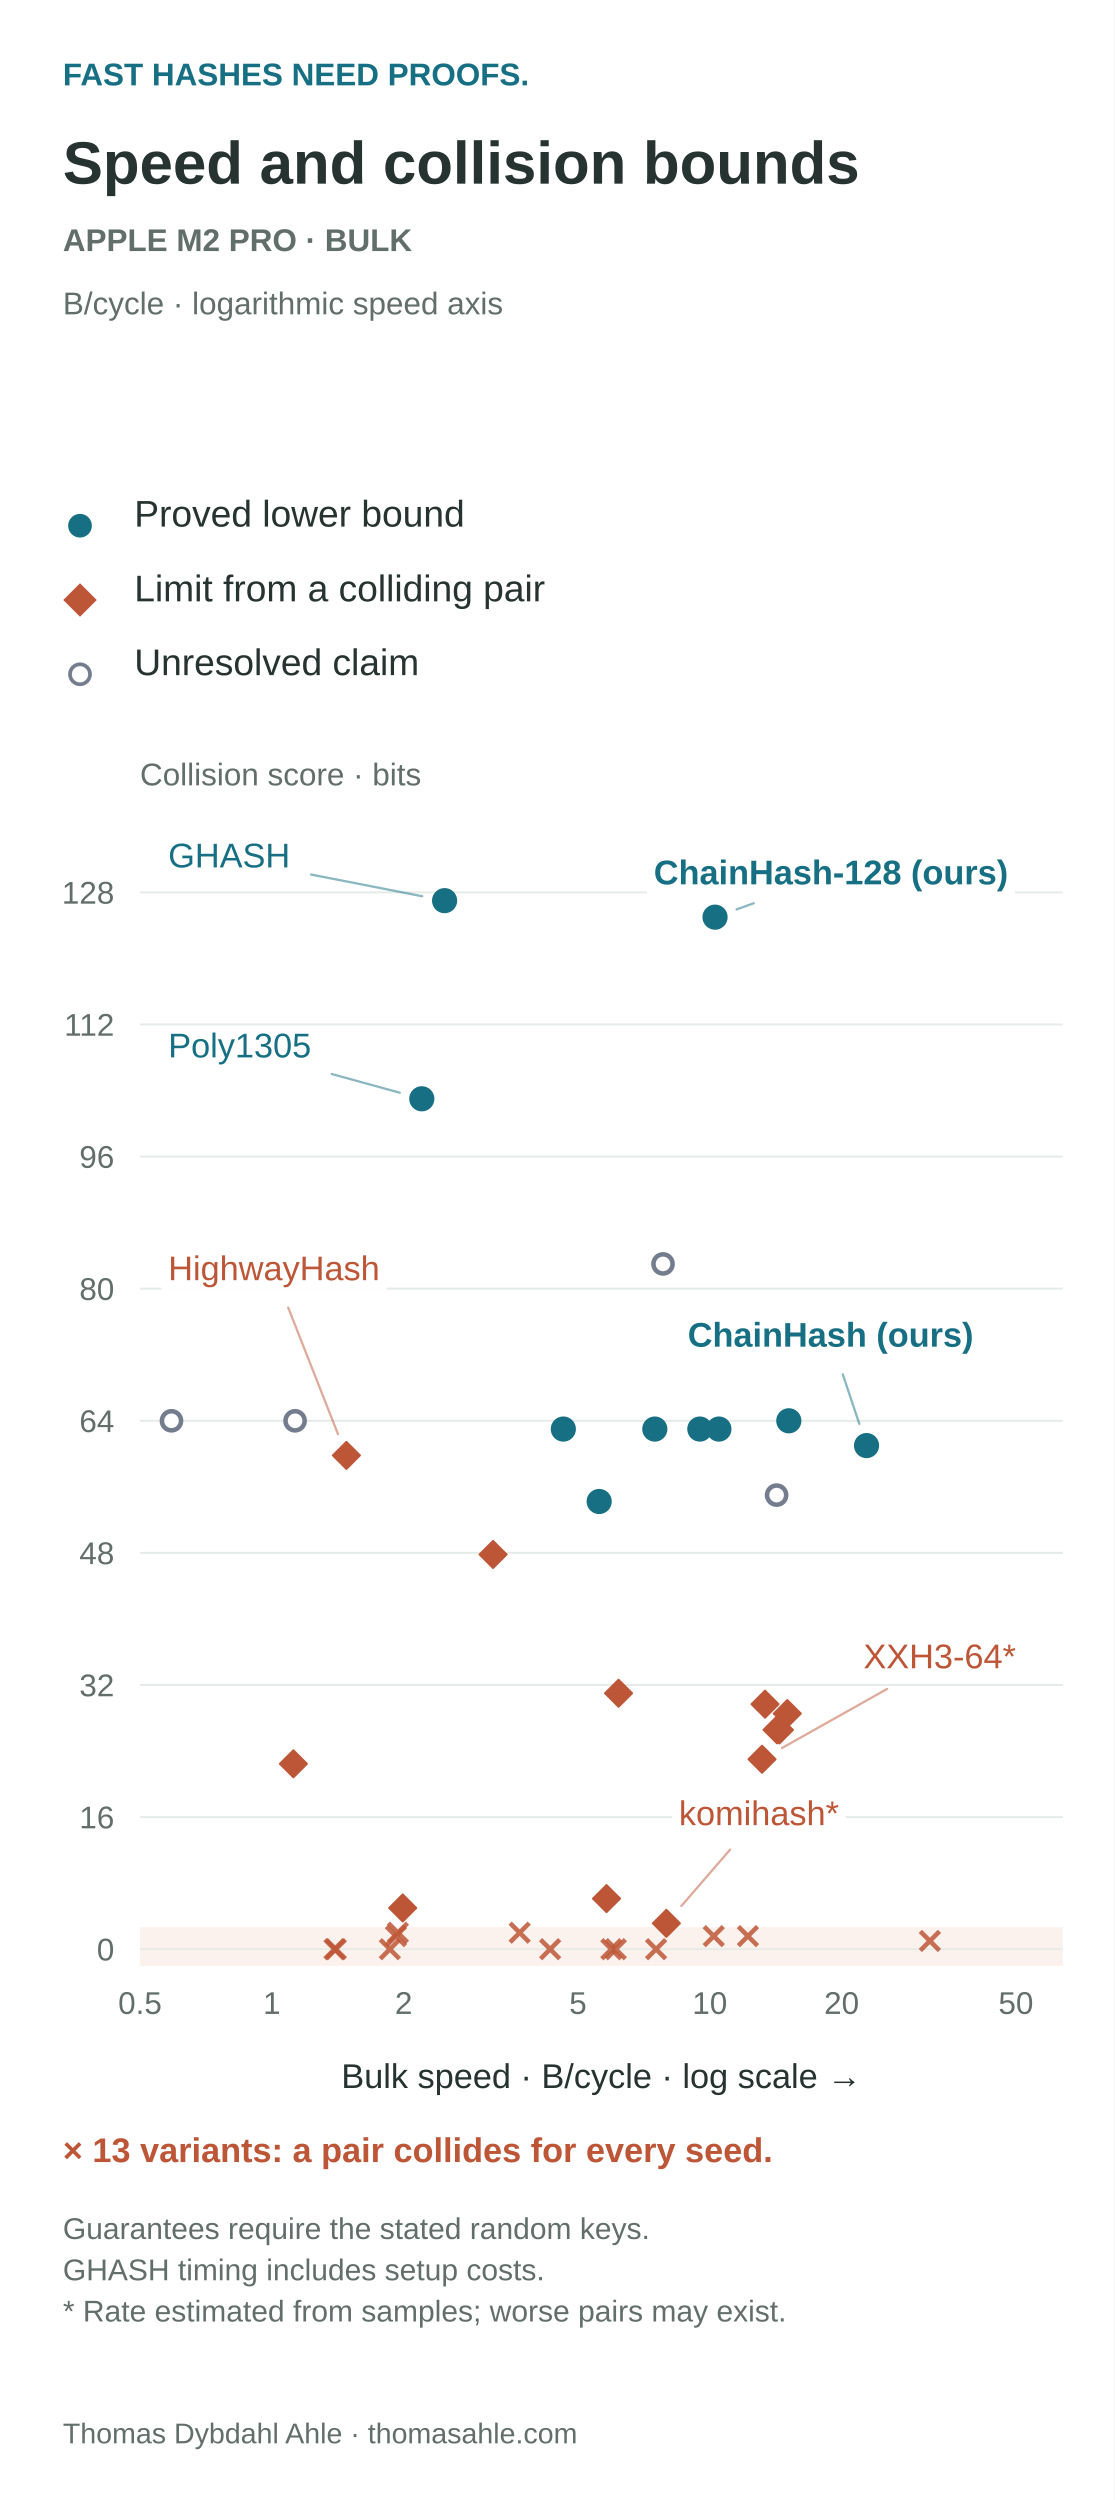
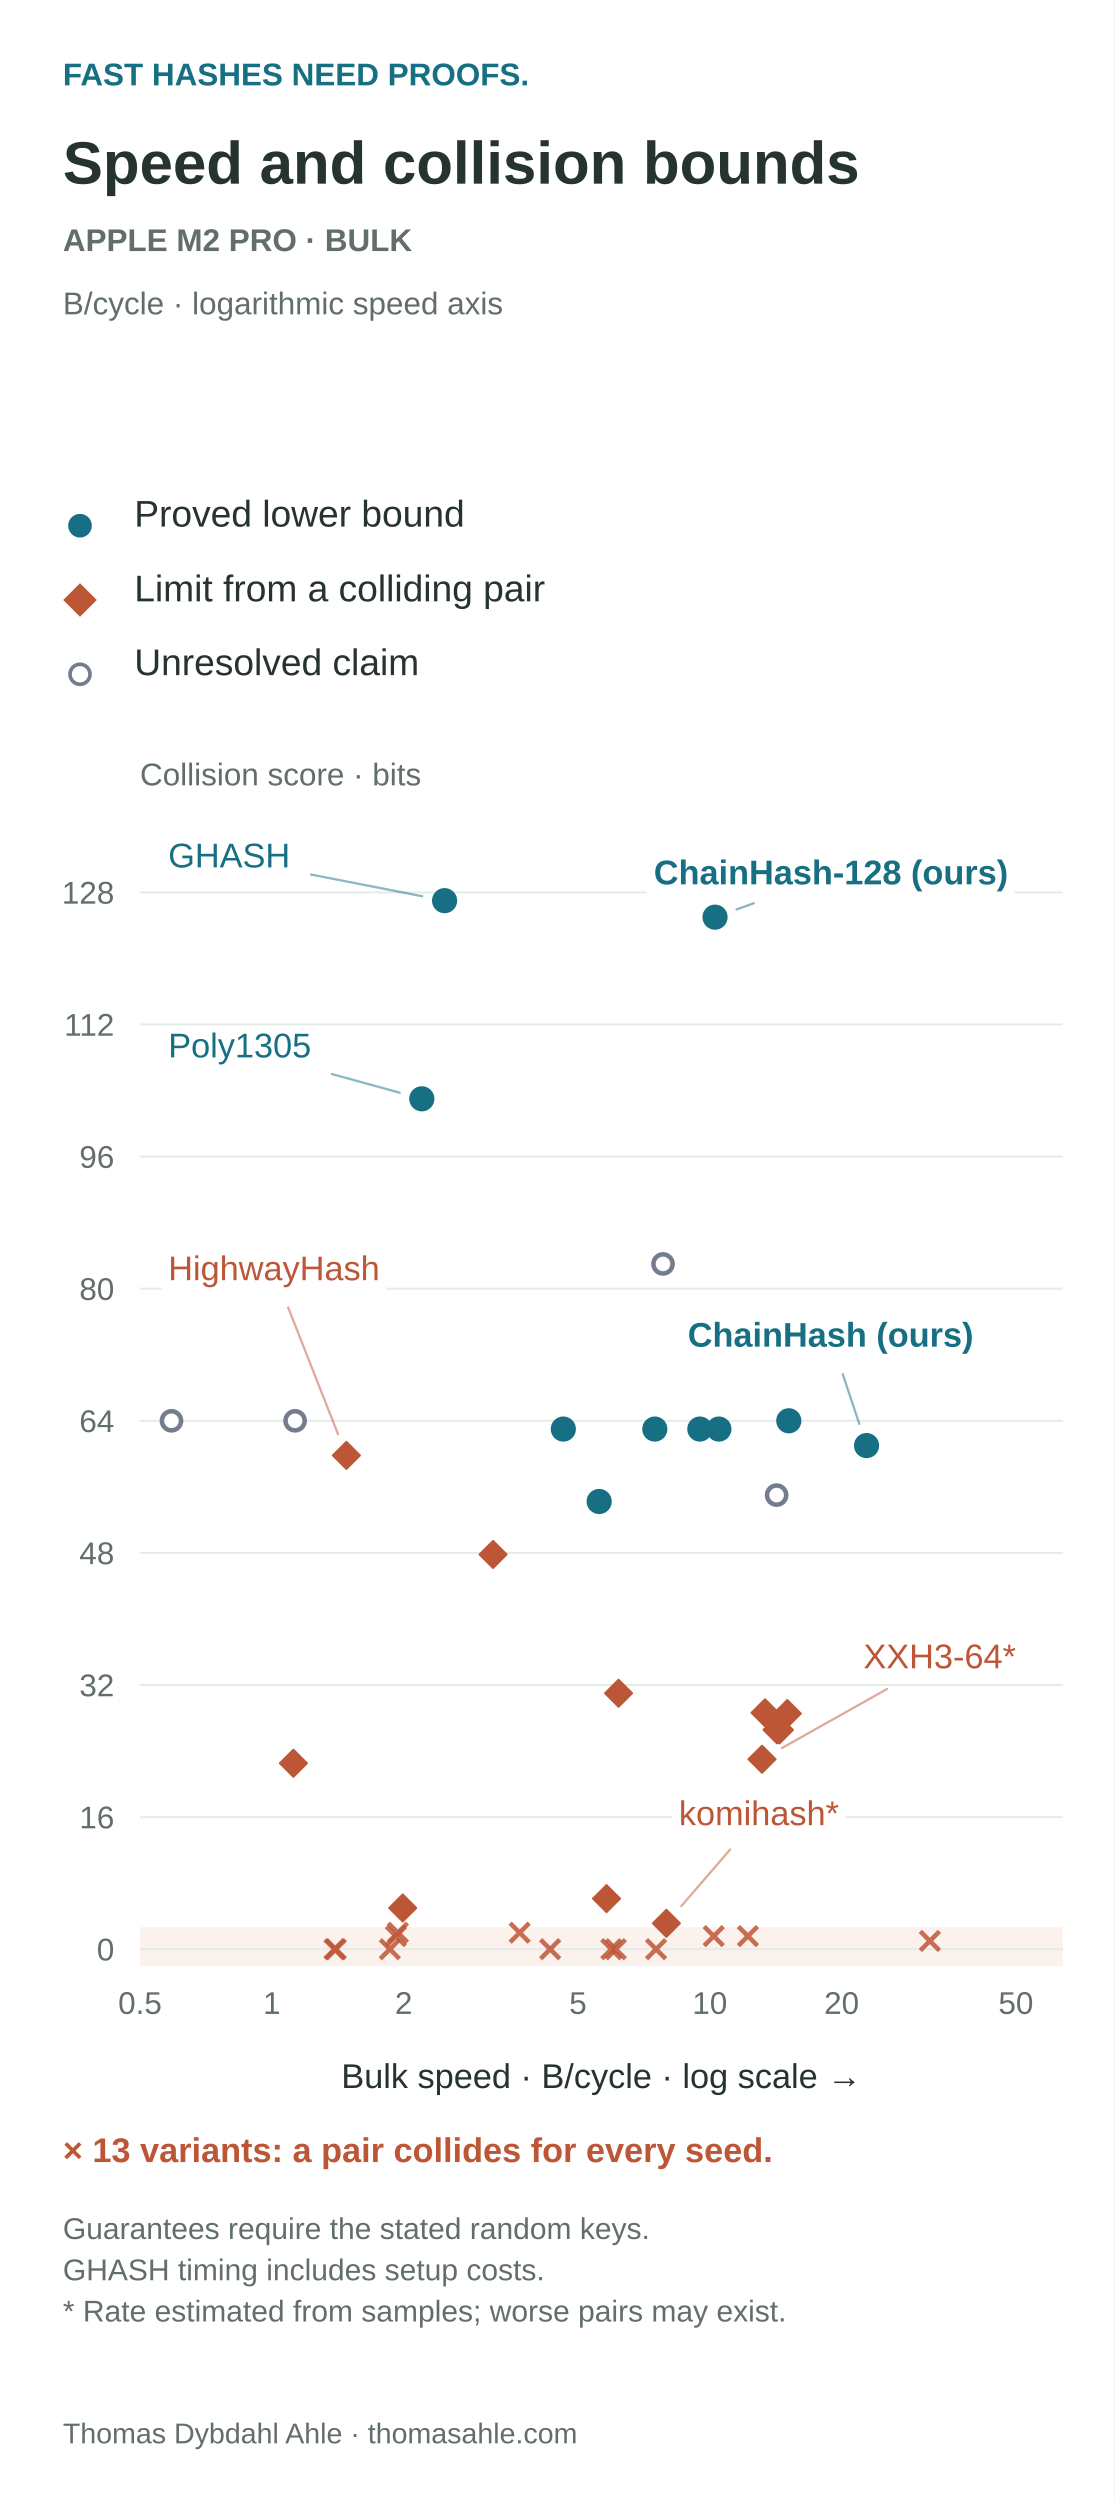
<svg xmlns="http://www.w3.org/2000/svg" xmlns:xlink="http://www.w3.org/1999/xlink" width="390pt" height="875pt" viewBox="0 0 390 875" version="1.1" role="img" aria-label="Fast hashes need proofs: collision bounds versus bulk speed on APPLE M2 PRO. Linear collision-score scale; logarithmic speed axis.">
  <defs>
    <style type="text/css">*{stroke-linejoin: round; stroke-linecap: butt}</style>
  </defs>
  <g id="figure_1">
    <g id="patch_1">
      <path d="M 0 875  L 390 875  L 390 0  L 0 0  z " style="fill: #ffffff" />
    </g>
    <g id="axes_1">
      <g id="patch_2">
        <path d="M 49 688  L 372 688  L 372 295  L 49 295  z " style="fill: #ffffff" />
      </g>
      <g id="patch_3">
        <path d="M 49 688  L 372 688  L 372 674.996  L 49 674.996  z " clip-path="url(#p1d51c49882)" style="fill: #fcf2ed; stroke: #fcf2ed; stroke-linejoin: miter" />
      </g>
      <g id="matplotlib.axis_1">
        <g id="xtick_1">
          <g id="line2d_1" />
          <g id="text_1">
            <text style="fill: #626e69; font: 11px 'Arial', 'DejaVu Sans', sans-serif; text-anchor: middle" x="49" y="704.874" transform="rotate(-0 49 704.8736)">0.5</text>
          </g>
        </g>
        <g id="xtick_2">
          <g id="line2d_2" />
          <g id="text_2">
            <text style="fill: #626e69; font: 11px 'Arial', 'DejaVu Sans', sans-serif; text-anchor: middle" x="95.143" y="704.874" transform="rotate(-0 95.14286 704.8736)">1</text>
          </g>
        </g>
        <g id="xtick_3">
          <g id="line2d_3" />
          <g id="text_3">
            <text style="fill: #626e69; font: 11px 'Arial', 'DejaVu Sans', sans-serif; text-anchor: middle" x="141.286" y="704.874" transform="rotate(-0 141.2857 704.8736)">2</text>
          </g>
        </g>
        <g id="xtick_4">
          <g id="line2d_4" />
          <g id="text_4">
            <text style="fill: #626e69; font: 11px 'Arial', 'DejaVu Sans', sans-serif; text-anchor: middle" x="202.283" y="704.874" transform="rotate(-0 202.2833 704.8736)">5</text>
          </g>
        </g>
        <g id="xtick_5">
          <g id="line2d_5" />
          <g id="text_5">
            <text style="fill: #626e69; font: 11px 'Arial', 'DejaVu Sans', sans-serif; text-anchor: middle" x="248.426" y="704.874" transform="rotate(-0 248.4261 704.8736)">10</text>
          </g>
        </g>
        <g id="xtick_6">
          <g id="line2d_6" />
          <g id="text_6">
            <text style="fill: #626e69; font: 11px 'Arial', 'DejaVu Sans', sans-serif; text-anchor: middle" x="294.569" y="704.874" transform="rotate(-0 294.569 704.8736)">20</text>
          </g>
        </g>
        <g id="xtick_7">
          <g id="line2d_7" />
          <g id="text_7">
            <text style="fill: #626e69; font: 11px 'Arial', 'DejaVu Sans', sans-serif; text-anchor: middle" x="355.567" y="704.874" transform="rotate(-0 355.5665 704.8736)">50</text>
          </g>
        </g>
        <g id="text_8">
          <text style="fill: #263330; font: 12px 'Arial', 'DejaVu Sans', sans-serif; text-anchor: middle" x="210.5" y="730.795" transform="rotate(-0 210.5 730.7955)">Bulk speed · B/cycle · log scale  →</text>
        </g>
      </g>
      <g id="matplotlib.axis_2">
        <g id="ytick_1">
          <g id="line2d_8">
            <path d="M 49 682.221  L 372 682.221  " clip-path="url(#p1d51c49882)" style="fill: none; stroke: #e5ebe7; stroke-width: 0.7; stroke-linecap: square" />
          </g>
          <g id="line2d_9" />
          <g id="text_9">
            <text style="fill: #626e69; font: 11px 'Arial', 'DejaVu Sans', sans-serif; text-anchor: end" x="40" y="686.157" transform="rotate(-0 40 686.1574)">0</text>
          </g>
        </g>
        <g id="ytick_2">
          <g id="line2d_10">
            <path d="M 49 635.985  L 372 635.985  " clip-path="url(#p1d51c49882)" style="fill: none; stroke: #e5ebe7; stroke-width: 0.7; stroke-linecap: square" />
          </g>
          <g id="line2d_11" />
          <g id="text_10">
            <text style="fill: #626e69; font: 11px 'Arial', 'DejaVu Sans', sans-serif; text-anchor: end" x="40" y="639.922" transform="rotate(-0 40 639.9221)">16</text>
          </g>
        </g>
        <g id="ytick_3">
          <g id="line2d_12">
            <path d="M 49 589.75  L 372 589.75  " clip-path="url(#p1d51c49882)" style="fill: none; stroke: #e5ebe7; stroke-width: 0.7; stroke-linecap: square" />
          </g>
          <g id="line2d_13" />
          <g id="text_11">
            <text style="fill: #626e69; font: 11px 'Arial', 'DejaVu Sans', sans-serif; text-anchor: end" x="40" y="593.687" transform="rotate(-0 40 593.6868)">32</text>
          </g>
        </g>
        <g id="ytick_4">
          <g id="line2d_14">
            <path d="M 49 543.515  L 372 543.515  " clip-path="url(#p1d51c49882)" style="fill: none; stroke: #e5ebe7; stroke-width: 0.7; stroke-linecap: square" />
          </g>
          <g id="line2d_15" />
          <g id="text_12">
            <text style="fill: #626e69; font: 11px 'Arial', 'DejaVu Sans', sans-serif; text-anchor: end" x="40" y="547.452" transform="rotate(-0 40 547.4515)">48</text>
          </g>
        </g>
        <g id="ytick_5">
          <g id="line2d_16">
            <path d="M 49 497.279  L 372 497.279  " clip-path="url(#p1d51c49882)" style="fill: none; stroke: #e5ebe7; stroke-width: 0.7; stroke-linecap: square" />
          </g>
          <g id="line2d_17" />
          <g id="text_13">
            <text style="fill: #626e69; font: 11px 'Arial', 'DejaVu Sans', sans-serif; text-anchor: end" x="40" y="501.216" transform="rotate(-0 40 501.2162)">64</text>
          </g>
        </g>
        <g id="ytick_6">
          <g id="line2d_18">
            <path d="M 49 451.044  L 372 451.044  " clip-path="url(#p1d51c49882)" style="fill: none; stroke: #e5ebe7; stroke-width: 0.7; stroke-linecap: square" />
          </g>
          <g id="line2d_19" />
          <g id="text_14">
            <text style="fill: #626e69; font: 11px 'Arial', 'DejaVu Sans', sans-serif; text-anchor: end" x="40" y="454.981" transform="rotate(-0 40 454.9809)">80</text>
          </g>
        </g>
        <g id="ytick_7">
          <g id="line2d_20">
            <path d="M 49 404.809  L 372 404.809  " clip-path="url(#p1d51c49882)" style="fill: none; stroke: #e5ebe7; stroke-width: 0.7; stroke-linecap: square" />
          </g>
          <g id="line2d_21" />
          <g id="text_15">
            <text style="fill: #626e69; font: 11px 'Arial', 'DejaVu Sans', sans-serif; text-anchor: end" x="40" y="408.746" transform="rotate(-0 40 408.7456)">96</text>
          </g>
        </g>
        <g id="ytick_8">
          <g id="line2d_22">
            <path d="M 49 358.574  L 372 358.574  " clip-path="url(#p1d51c49882)" style="fill: none; stroke: #e5ebe7; stroke-width: 0.7; stroke-linecap: square" />
          </g>
          <g id="line2d_23" />
          <g id="text_16">
            <text style="fill: #626e69; font: 11px 'Arial', 'DejaVu Sans', sans-serif; text-anchor: end" x="40" y="362.51" transform="rotate(-0 40 362.5103)">112</text>
          </g>
        </g>
        <g id="ytick_9">
          <g id="line2d_24">
            <path d="M 49 312.338  L 372 312.338  " clip-path="url(#p1d51c49882)" style="fill: none; stroke: #e5ebe7; stroke-width: 0.7; stroke-linecap: square" />
          </g>
          <g id="line2d_25" />
          <g id="text_17">
            <text style="fill: #626e69; font: 11px 'Arial', 'DejaVu Sans', sans-serif; text-anchor: end" x="40" y="316.275" transform="rotate(-0 40 316.275)">128</text>
          </g>
        </g>
      </g>
      <g id="point-city" data-point-id="city" data-speed="6.1" data-bits="0.0" tabindex="0" role="button" aria-label="CityHash64 v1.1.1: 0 bits bits; 6.1 B/cycle. Inspect result.">
        <defs>
          <path id="mbed47526d4" d="M -3.354 3.354  L 3.354 -3.354  M -3.354 -3.354  L 3.354 3.354  " style="stroke: #bd5637; stroke-opacity: 0.85; stroke-width: 1.6" />
        </defs>
        <g clip-path="url(#p1d51c49882)">
          <use xlink:href="#mbed47526d4" x="215.521" y="682.221" style="fill: #bd5637; fill-opacity: 0.85; stroke: #bd5637; stroke-opacity: 0.85; stroke-width: 1.6" />
        </g>
        <circle cx="215.521" cy="682.221" r="12" fill="transparent" class="point-hit" />
        <circle cx="215.521" cy="682.221" r="10" fill="none" stroke="#263330" stroke-width="1.4" opacity="0" class="point-ring" />
      </g>
      <g id="point-farm" data-point-id="farm" data-speed="5.96" data-bits="0.0" tabindex="0" role="button" aria-label="FarmHash64 NA v1.1: 0 bits bits; 5.96 B/cycle. Inspect result.">
        <g clip-path="url(#p1d51c49882)">
          <use xlink:href="#mbed47526d4" x="213.975" y="682.221" style="fill: #bd5637; fill-opacity: 0.85; stroke: #bd5637; stroke-opacity: 0.85; stroke-width: 1.6" />
        </g>
        <circle cx="213.975" cy="682.221" r="12" fill="transparent" class="point-hit" />
        <circle cx="213.975" cy="682.221" r="10" fill="none" stroke="#263330" stroke-width="1.4" opacity="0" class="point-ring" />
      </g>
      <g id="point-murmur" data-point-id="murmur" data-speed="1.92" data-bits="1.584962500721156" tabindex="0" role="button" aria-label="MurmurHash3 x64_128: at most 1.59 bits (cap) bits; 1.92 B/cycle. Inspect result.">
        <g clip-path="url(#p1d51c49882)">
          <use xlink:href="#mbed47526d4" x="138.568" y="677.641" style="fill: #bd5637; fill-opacity: 0.85; stroke: #bd5637; stroke-opacity: 0.85; stroke-width: 1.6" />
        </g>
        <circle cx="138.568" cy="677.641" r="12" fill="transparent" class="point-hit" />
        <circle cx="138.568" cy="677.641" r="10" fill="none" stroke="#263330" stroke-width="1.4" opacity="0" class="point-ring" />
      </g>
      <g id="point-mx3" data-point-id="mx3" data-speed="4.32" data-bits="0.0" tabindex="0" role="button" aria-label="mx3 v3: 0 bits bits; 4.32 B/cycle. Inspect result.">
        <g clip-path="url(#p1d51c49882)">
          <use xlink:href="#mbed47526d4" x="192.552" y="682.221" style="fill: #bd5637; fill-opacity: 0.85; stroke: #bd5637; stroke-opacity: 0.85; stroke-width: 1.6" />
        </g>
        <circle cx="192.552" cy="682.221" r="12" fill="transparent" class="point-hit" />
        <circle cx="192.552" cy="682.221" r="10" fill="none" stroke="#263330" stroke-width="1.4" opacity="0" class="point-ring" />
      </g>
      <g id="point-fasthash-64" data-point-id="fasthash-64" data-speed="1.39" data-bits="0.0" tabindex="0" role="button" aria-label="fasthash-64: 0 bits bits; 1.39 B/cycle. Inspect result.">
        <g clip-path="url(#p1d51c49882)">
          <use xlink:href="#mbed47526d4" x="117.065" y="682.221" style="fill: #bd5637; fill-opacity: 0.85; stroke: #bd5637; stroke-opacity: 0.85; stroke-width: 1.6" />
        </g>
        <circle cx="117.065" cy="682.221" r="12" fill="transparent" class="point-hit" />
        <circle cx="117.065" cy="682.221" r="10" fill="none" stroke="#263330" stroke-width="1.4" opacity="0" class="point-ring" />
      </g>
      <g id="point-fasthash-32" data-point-id="fasthash-32" data-speed="1.4" data-bits="0.0" tabindex="0" role="button" aria-label="fasthash-32: 0 bits bits; 1.4 B/cycle. Inspect result.">
        <g clip-path="url(#p1d51c49882)">
          <use xlink:href="#mbed47526d4" x="117.542" y="682.221" style="fill: #bd5637; fill-opacity: 0.85; stroke: #bd5637; stroke-opacity: 0.85; stroke-width: 1.6" />
        </g>
        <circle cx="117.542" cy="682.221" r="12" fill="transparent" class="point-hit" />
        <circle cx="117.542" cy="682.221" r="10" fill="none" stroke="#263330" stroke-width="1.4" opacity="0" class="point-ring" />
      </g>
-       <g id="point-muse" data-point-id="muse" data-speed="10.21" data-bits="1.584962500721156" tabindex="0" role="button" aria-label="MuseAir v0.3: at most 1.59 bits (cap) bits; 10.21 B/cycle. Inspect result.">
+       <g id="point-muse" data-point-id="muse" data-speed="10.21" data-bits="1.584962500721156" tabindex="0" role="button" aria-label="MuseAir v0.3 (SMHasher3); current v2 untested: at most 1.59 bits (cap); version-bound to v0.3 bits; 10.21 B/cycle. Inspect result.">
        <g clip-path="url(#p1d51c49882)">
          <use xlink:href="#mbed47526d4" x="249.81" y="677.641" style="fill: #bd5637; fill-opacity: 0.85; stroke: #bd5637; stroke-opacity: 0.85; stroke-width: 1.6" />
        </g>
        <circle cx="249.81" cy="677.641" r="12" fill="transparent" class="point-hit" />
        <circle cx="249.81" cy="677.641" r="10" fill="none" stroke="#263330" stroke-width="1.4" opacity="0" class="point-ring" />
      </g>
      <g id="point-komi" data-point-id="komi" data-speed="7.96" data-bits="3.13512916189466" tabindex="0" role="button" aria-label="komihash v5.27 / v5.34: at most 3.14 bits (cap; sampled) bits; 7.96 B/cycle. Inspect result.">
        <defs>
          <path id="ma47640ded7" d="M -0 4.743  L 4.743 0  L 0 -4.743  L -4.743 -0  z " style="stroke: #bd5637; stroke-width: 0.7" />
        </defs>
        <g clip-path="url(#p1d51c49882)">
          <use xlink:href="#ma47640ded7" x="233.238" y="673.161" style="fill: #bd5637; stroke: #bd5637; stroke-width: 0.7" />
        </g>
        <circle cx="233.238" cy="673.161" r="12" fill="transparent" class="point-hit" />
        <circle cx="233.238" cy="673.161" r="10" fill="none" stroke="#263330" stroke-width="1.4" opacity="0" class="point-ring" />
      </g>
      <g id="point-t1ha" data-point-id="t1ha" data-speed="6.19" data-bits="31.0" tabindex="0" role="button" aria-label="t1ha2_atonce-64 v2.1.4: at most 31 bits (cap; sampled) bits; 6.19 B/cycle. Inspect result.">
        <g clip-path="url(#p1d51c49882)">
          <use xlink:href="#ma47640ded7" x="216.496" y="592.64" style="fill: #bd5637; stroke: #bd5637; stroke-width: 0.7" />
        </g>
        <circle cx="216.496" cy="592.64" r="12" fill="transparent" class="point-hit" />
        <circle cx="216.496" cy="592.64" r="10" fill="none" stroke="#263330" stroke-width="1.4" opacity="0" class="point-ring" />
      </g>
      <g id="point-a5" data-point-id="a5" data-speed="3.2" data-bits="47.80910046980944" tabindex="0" role="button" aria-label="a5hash v5.21, 64-bit: at most 47.81 bits (cap) bits; 3.2 B/cycle. Inspect result.">
        <g clip-path="url(#p1d51c49882)">
          <use xlink:href="#ma47640ded7" x="172.574" y="544.066" style="fill: #bd5637; stroke: #bd5637; stroke-width: 0.7" />
        </g>
        <circle cx="172.574" cy="544.066" r="12" fill="transparent" class="point-hit" />
        <circle cx="172.574" cy="544.066" r="10" fill="none" stroke="#263330" stroke-width="1.4" opacity="0" class="point-ring" />
      </g>
      <g id="point-a5wide" data-point-id="a5wide" data-speed="12.22" data-bits="1.584962500721156" tabindex="0" role="button" aria-label="a5hash v5.21, 128-bit: at most 1.59 bits (cap) bits; 12.22 B/cycle. Inspect result.">
        <g clip-path="url(#p1d51c49882)">
          <use xlink:href="#mbed47526d4" x="261.773" y="677.641" style="fill: #bd5637; fill-opacity: 0.85; stroke: #bd5637; stroke-opacity: 0.85; stroke-width: 1.6" />
        </g>
        <circle cx="261.773" cy="677.641" r="12" fill="transparent" class="point-hit" />
        <circle cx="261.773" cy="677.641" r="10" fill="none" stroke="#263330" stroke-width="1.4" opacity="0" class="point-ring" />
      </g>
      <g id="point-rapid3" data-point-id="rapid3" data-speed="15.03" data-bits="28.540568381362704" tabindex="0" role="button" aria-label="rapidhash v3: at most 28.5 bits (cap; sampled); 95% Poisson interval [27.7, 29.5] bits; 15.03 B/cycle. Inspect result.">
        <g clip-path="url(#p1d51c49882)">
          <use xlink:href="#ma47640ded7" x="275.551" y="599.747" style="fill: #bd5637; stroke: #bd5637; stroke-width: 0.7" />
        </g>
        <circle cx="275.551" cy="599.747" r="12" fill="transparent" class="point-hit" />
        <circle cx="275.551" cy="599.747" r="10" fill="none" stroke="#263330" stroke-width="1.4" opacity="0" class="point-ring" />
      </g>
      <g id="point-foldhash-fast" data-point-id="foldhash-fast" data-speed="14.24" data-bits="26.57111644798981" tabindex="0" role="button" aria-label="foldhash-fast 0.2.0: at most 26.5711 bits (cap; sampled); 95% Poisson [26.5173, 26.6255] bits; 14.24 B/cycle. Inspect result.">
        <g clip-path="url(#p1d51c49882)">
          <use xlink:href="#ma47640ded7" x="271.957" y="605.438" style="fill: #bd5637; stroke: #bd5637; stroke-width: 0.7" />
        </g>
        <circle cx="271.957" cy="605.438" r="12" fill="transparent" class="point-hit" />
        <circle cx="271.957" cy="605.438" r="10" fill="none" stroke="#263330" stroke-width="1.4" opacity="0" class="point-ring" />
      </g>
      <g id="point-foldhash-quality" data-point-id="foldhash-quality" data-speed="14.42" data-bits="26.557056504151273" tabindex="0" role="button" aria-label="foldhash-quality 0.2.0: at most 26.5571 bits (cap; sampled); 95% Poisson [26.4499, 26.6663] bits; 14.42 B/cycle. Inspect result.">
        <g clip-path="url(#p1d51c49882)">
          <use xlink:href="#ma47640ded7" x="272.793" y="605.479" style="fill: #bd5637; stroke: #bd5637; stroke-width: 0.7" />
        </g>
        <circle cx="272.793" cy="605.479" r="12" fill="transparent" class="point-hit" />
        <circle cx="272.793" cy="605.479" r="10" fill="none" stroke="#263330" stroke-width="1.4" opacity="0" class="point-ring" />
      </g>
      <g id="point-mum" data-point-id="mum" data-speed="7.54" data-bits="0.0" tabindex="0" role="button" aria-label="MUM v3: 0 bits bits; 7.54 B/cycle. Inspect result.">
        <g clip-path="url(#p1d51c49882)">
          <use xlink:href="#mbed47526d4" x="229.629" y="682.221" style="fill: #bd5637; fill-opacity: 0.85; stroke: #bd5637; stroke-opacity: 0.85; stroke-width: 1.6" />
        </g>
        <circle cx="229.629" cy="682.221" r="12" fill="transparent" class="point-hit" />
        <circle cx="229.629" cy="682.221" r="10" fill="none" stroke="#263330" stroke-width="1.4" opacity="0" class="point-ring" />
      </g>
      <g id="point-mir" data-point-id="mir" data-speed="1.86" data-bits="0.0" tabindex="0" role="button" aria-label="mir.exact / mir.inexact: 0 bits bits; 1.86 B/cycle. Inspect result.">
        <g clip-path="url(#p1d51c49882)">
          <use xlink:href="#mbed47526d4" x="136.455" y="682.221" style="fill: #bd5637; fill-opacity: 0.85; stroke: #bd5637; stroke-opacity: 0.85; stroke-width: 1.6" />
        </g>
        <circle cx="136.455" cy="682.221" r="12" fill="transparent" class="point-hit" />
        <circle cx="136.455" cy="682.221" r="10" fill="none" stroke="#263330" stroke-width="1.4" opacity="0" class="point-ring" />
      </g>
      <g id="point-xxh3-64" data-point-id="xxh3-64" data-speed="13.16" data-bits="23.008478153924305" tabindex="0" role="button" aria-label="XXH3-64 0.8.3: at most 23.01 bits (cap; 95% interval 22.919839043866432–23.098503065606845) bits; 13.16 B/cycle. Inspect result.">
        <g clip-path="url(#p1d51c49882)">
          <use xlink:href="#ma47640ded7" x="266.706" y="615.733" style="fill: #bd5637; stroke: #bd5637; stroke-width: 0.7" />
        </g>
        <circle cx="266.706" cy="615.733" r="12" fill="transparent" class="point-hit" />
        <circle cx="266.706" cy="615.733" r="10" fill="none" stroke="#263330" stroke-width="1.4" opacity="0" class="point-ring" />
      </g>
-       <g id="point-xxh3-128" data-point-id="xxh3-128" data-speed="13.37" data-bits="29.67807190511264" tabindex="0" role="button" aria-label="XXH3-128 0.8.3: at most 29.7 bits (cap; sampled); 95% Poisson interval [28.5, 31.3] bits; 13.37 B/cycle. Inspect result.">
-         <g clip-path="url(#p1d51c49882)">
-           <use xlink:href="#ma47640ded7" x="267.76" y="596.46" style="fill: #bd5637; stroke: #bd5637; stroke-width: 0.7" />
-         </g>
-         <circle cx="267.76" cy="596.46" r="12" fill="transparent" class="point-hit" />
-         <circle cx="267.76" cy="596.46" r="10" fill="none" stroke="#263330" stroke-width="1.4" opacity="0" class="point-ring" />
+       <g id="point-xxh3-128" data-point-id="xxh3-128" data-speed="13.37" data-bits="28.634" tabindex="0" role="button" aria-label="XXH3-128 0.8.3: at most 28.6 bits (cap; sampled); 95% Poisson interval [28.4, 28.9] bits; 13.37 B/cycle. Inspect result.">
+         <g clip-path="url(#p1d51c49882)">
+           <use xlink:href="#ma47640ded7" x="267.76" y="599.477" style="fill: #bd5637; stroke: #bd5637; stroke-width: 0.7" />
+         </g>
+         <circle cx="267.76" cy="599.477" r="12" fill="transparent" class="point-hit" />
+         <circle cx="267.76" cy="599.477" r="10" fill="none" stroke="#263330" stroke-width="1.4" opacity="0" class="point-ring" />
      </g>
      <g id="point-highway" data-point-id="highway" data-speed="1.48" data-bits="59.8075787461754" tabindex="0" role="button" aria-label="HighwayHash-64, frozen: at most 59.81 bits (cap) bits; 1.48 B/cycle. Inspect result.">
        <g clip-path="url(#p1d51c49882)">
          <use xlink:href="#ma47640ded7" x="121.241" y="509.394" style="fill: #bd5637; stroke: #bd5637; stroke-width: 0.7" />
        </g>
        <circle cx="121.241" cy="509.394" r="12" fill="transparent" class="point-hit" />
        <circle cx="121.241" cy="509.394" r="10" fill="none" stroke="#263330" stroke-width="1.4" opacity="0" class="point-ring" />
      </g>
      <g id="point-spooky" data-point-id="spooky" data-speed="5.81" data-bits="6.129270753827899" tabindex="0" role="button" aria-label="SpookyHash V2-64: at most 6.13 bits (cap; sampled) bits; 5.81 B/cycle. Inspect result.">
        <g clip-path="url(#p1d51c49882)">
          <use xlink:href="#ma47640ded7" x="212.278" y="664.509" style="fill: #bd5637; stroke: #bd5637; stroke-width: 0.7" />
        </g>
        <circle cx="212.278" cy="664.509" r="12" fill="transparent" class="point-hit" />
        <circle cx="212.278" cy="664.509" r="10" fill="none" stroke="#263330" stroke-width="1.4" opacity="0" class="point-ring" />
      </g>
      <g id="point-pengyhash" data-point-id="pengyhash" data-speed="3.68" data-bits="2.0" tabindex="0" role="button" aria-label="pengyhash v0.3: at most 2 bits (cap) bits; 3.68 B/cycle. Inspect result.">
        <g clip-path="url(#p1d51c49882)">
          <use xlink:href="#mbed47526d4" x="181.878" y="676.441" style="fill: #bd5637; fill-opacity: 0.85; stroke: #bd5637; stroke-opacity: 0.85; stroke-width: 1.6" />
        </g>
        <circle cx="181.878" cy="676.441" r="12" fill="transparent" class="point-hit" />
        <circle cx="181.878" cy="676.441" r="10" fill="none" stroke="#263330" stroke-width="1.4" opacity="0" class="point-ring" />
      </g>
      <g id="point-nmhash32" data-point-id="nmhash32" data-speed="1.99" data-bits="4.993026634712533" tabindex="0" role="button" aria-label="nmhash32 v2: at most 4.994 bits (cap) bits; 1.99 B/cycle. Inspect result.">
        <g clip-path="url(#p1d51c49882)">
          <use xlink:href="#ma47640ded7" x="140.952" y="667.792" style="fill: #bd5637; stroke: #bd5637; stroke-width: 0.7" />
        </g>
        <circle cx="140.952" cy="667.792" r="12" fill="transparent" class="point-hit" />
        <circle cx="140.952" cy="667.792" r="10" fill="none" stroke="#263330" stroke-width="1.4" opacity="0" class="point-ring" />
      </g>
      <g id="point-nmhash32x" data-point-id="nmhash32x" data-speed="1.94" data-bits="2.0" tabindex="0" role="button" aria-label="nmhash32x v2: at most 2 bits (cap) bits; 1.94 B/cycle. Inspect result.">
        <g clip-path="url(#p1d51c49882)">
          <use xlink:href="#mbed47526d4" x="139.258" y="676.441" style="fill: #bd5637; fill-opacity: 0.85; stroke: #bd5637; stroke-opacity: 0.85; stroke-width: 1.6" />
        </g>
        <circle cx="139.258" cy="676.441" r="12" fill="transparent" class="point-hit" />
        <circle cx="139.258" cy="676.441" r="10" fill="none" stroke="#263330" stroke-width="1.4" opacity="0" class="point-ring" />
      </g>
      <g id="point-gx" data-point-id="gx" data-speed="31.81" data-bits="1.0" tabindex="0" role="button" aria-label="gxhash-64 v3.5.0: at most 1 bits (cap) bits; 31.81 B/cycle. Inspect result.">
        <g clip-path="url(#p1d51c49882)">
          <use xlink:href="#mbed47526d4" x="325.461" y="679.331" style="fill: #bd5637; fill-opacity: 0.85; stroke: #bd5637; stroke-opacity: 0.85; stroke-width: 1.6" />
        </g>
        <circle cx="325.461" cy="679.331" r="12" fill="transparent" class="point-hit" />
        <circle cx="325.461" cy="679.331" r="10" fill="none" stroke="#263330" stroke-width="1.4" opacity="0" class="point-ring" />
      </g>
-       <g id="point-ahash" data-point-id="ahash" data-speed="1.12" data-bits="22.454208096559523" tabindex="0" role="button" aria-label="aHash 0.8.12, AES path: at most 22.45 bits (cap; sampled); 95% ≈ ±0.06 bits bits; 1.12 B/cycle. Inspect result.">
-         <g clip-path="url(#p1d51c49882)">
-           <use xlink:href="#ma47640ded7" x="102.687" y="617.335" style="fill: #bd5637; stroke: #bd5637; stroke-width: 0.7" />
-         </g>
-         <circle cx="102.687" cy="617.335" r="12" fill="transparent" class="point-hit" />
-         <circle cx="102.687" cy="617.335" r="10" fill="none" stroke="#263330" stroke-width="1.4" opacity="0" class="point-ring" />
+       <g id="point-ahash" data-point-id="ahash" data-speed="1.12" data-bits="22.5222" tabindex="0" role="button" aria-label="aHash 0.8.12, AES path: at most 22.52 bits (cap; sampled); 95% ≈ ±0.02 bits bits; 1.12 B/cycle. Inspect result.">
+         <g clip-path="url(#p1d51c49882)">
+           <use xlink:href="#ma47640ded7" x="102.687" y="617.138" style="fill: #bd5637; stroke: #bd5637; stroke-width: 0.7" />
+         </g>
+         <circle cx="102.687" cy="617.138" r="12" fill="transparent" class="point-hit" />
+         <circle cx="102.687" cy="617.138" r="10" fill="none" stroke="#263330" stroke-width="1.4" opacity="0" class="point-ring" />
      </g>
      <g id="point-siphash-1-3" data-point-id="siphash-1-3" data-speed="1.13" data-bits="64" tabindex="0" role="button" aria-label="SipHash-1-3: 64 bits · cryptographic assumption; best known attack far below 2^-64 (see records/siphash/) bits; 1.13 B/cycle. Inspect result.">
        <defs>
          <path id="m716f67a578" d="M 0 3.354  C 0.89 3.354 1.743 3.001 2.372 2.372  C 3.001 1.743 3.354 0.89 3.354 0  C 3.354 -0.89 3.001 -1.743 2.372 -2.372  C 1.743 -3.001 0.89 -3.354 0 -3.354  C -0.89 -3.354 -1.743 -3.001 -2.372 -2.372  C -3.001 -1.743 -3.354 -0.89 -3.354 0  C -3.354 0.89 -3.001 1.743 -2.372 2.372  C -1.743 3.001 -0.89 3.354 0 3.354  z " style="stroke: #737d8d; stroke-width: 1.6" />
        </defs>
        <g clip-path="url(#p1d51c49882)">
          <use xlink:href="#m716f67a578" x="103.279" y="497.279" style="fill: #ffffff; stroke: #737d8d; stroke-width: 1.6" />
        </g>
        <circle cx="103.279" cy="497.279" r="12" fill="transparent" class="point-hit" />
        <circle cx="103.279" cy="497.279" r="10" fill="none" stroke="#263330" stroke-width="1.4" opacity="0" class="point-ring" />
      </g>
      <g id="point-siphash-2-4" data-point-id="siphash-2-4" data-speed="0.59" data-bits="64" tabindex="0" role="button" aria-label="SipHash-2-4: 64 bits · cryptographic assumption; best known attack far below 2^-64 (see records/siphash/) bits; 0.59 B/cycle. Inspect result.">
        <g clip-path="url(#p1d51c49882)">
          <use xlink:href="#m716f67a578" x="60.018" y="497.279" style="fill: #ffffff; stroke: #737d8d; stroke-width: 1.6" />
        </g>
        <circle cx="60.018" cy="497.279" r="12" fill="transparent" class="point-hit" />
        <circle cx="60.018" cy="497.279" r="10" fill="none" stroke="#263330" stroke-width="1.4" opacity="0" class="point-ring" />
      </g>
      <g id="point-polymur" data-point-id="polymur" data-speed="5.59" data-bits="54.22679349755191" tabindex="0" role="button" aria-label="PolymurHash 2.0: ≥ 54.2267 bits (proved) bits; 5.59 B/cycle. Inspect result.">
        <defs>
          <path id="m587f84937d" d="M 0 4.062  C 1.077 4.062 2.111 3.634 2.872 2.872  C 3.634 2.111 4.062 1.077 4.062 0  C 4.062 -1.077 3.634 -2.111 2.872 -2.872  C 2.111 -3.634 1.077 -4.062 0 -4.062  C -1.077 -4.062 -2.111 -3.634 -2.872 -2.872  C -3.634 -2.111 -4.062 -1.077 -4.062 0  C -4.062 1.077 -3.634 2.111 -2.872 2.872  C -2.111 3.634 -1.077 4.062 0 4.062  z " style="stroke: #176f83; stroke-width: 0.7" />
        </defs>
        <g clip-path="url(#p1d51c49882)">
          <use xlink:href="#m587f84937d" x="209.709" y="525.521" style="fill: #176f83; stroke: #176f83; stroke-width: 0.7" />
        </g>
        <circle cx="209.709" cy="525.521" r="12" fill="transparent" class="point-hit" />
        <circle cx="209.709" cy="525.521" r="10" fill="none" stroke="#263330" stroke-width="1.4" opacity="0" class="point-ring" />
      </g>
      <g id="point-poly1305" data-point-id="poly1305" data-speed="2.2" data-bits="103" tabindex="0" role="button" aria-label="Poly1305: ≥ 103 bits (proved) bits; 2.2 B/cycle. Inspect result.">
        <g clip-path="url(#p1d51c49882)">
          <use xlink:href="#m587f84937d" x="147.631" y="384.581" style="fill: #176f83; stroke: #176f83; stroke-width: 0.7" />
        </g>
        <circle cx="147.631" cy="384.581" r="12" fill="transparent" class="point-hit" />
        <circle cx="147.631" cy="384.581" r="10" fill="none" stroke="#263330" stroke-width="1.4" opacity="0" class="point-ring" />
      </g>
      <g id="point-ghash" data-point-id="ghash" data-speed="2.48" data-bits="127" tabindex="0" role="button" aria-label="GHASH: ≥ 127 bits (proved) bits; 2.48 B/cycle. Inspect result.">
        <g clip-path="url(#p1d51c49882)">
          <use xlink:href="#m587f84937d" x="155.606" y="315.228" style="fill: #176f83; stroke: #176f83; stroke-width: 0.7" />
        </g>
        <circle cx="155.606" cy="315.228" r="12" fill="transparent" class="point-hit" />
        <circle cx="155.606" cy="315.228" r="10" fill="none" stroke="#263330" stroke-width="1.4" opacity="0" class="point-ring" />
      </g>
      <g id="point-halftimehash-64" data-point-id="halftimehash-64" data-speed="4.63" data-bits="63" tabindex="0" role="button" aria-label="HalftimeHash 64: ≥ 63 bits (proved) bits; 4.63 B/cycle. Inspect result.">
        <g clip-path="url(#p1d51c49882)">
          <use xlink:href="#m587f84937d" x="197.165" y="500.169" style="fill: #176f83; stroke: #176f83; stroke-width: 0.7" />
        </g>
        <circle cx="197.165" cy="500.169" r="12" fill="transparent" class="point-hit" />
        <circle cx="197.165" cy="500.169" r="10" fill="none" stroke="#263330" stroke-width="1.4" opacity="0" class="point-ring" />
      </g>
      <g id="point-halftimehash-128" data-point-id="halftimehash-128" data-speed="9.49" data-bits="63" tabindex="0" role="button" aria-label="HalftimeHash 128: ≥ 63 bits (proved) bits; 9.49 B/cycle. Inspect result.">
        <g clip-path="url(#p1d51c49882)">
          <use xlink:href="#m587f84937d" x="244.941" y="500.169" style="fill: #176f83; stroke: #176f83; stroke-width: 0.7" />
        </g>
        <circle cx="244.941" cy="500.169" r="12" fill="transparent" class="point-hit" />
        <circle cx="244.941" cy="500.169" r="10" fill="none" stroke="#263330" stroke-width="1.4" opacity="0" class="point-ring" />
      </g>
      <g id="point-halftimehash-256" data-point-id="halftimehash-256" data-speed="10.49" data-bits="63" tabindex="0" role="button" aria-label="HalftimeHash 256: ≥ 63 bits (proved) bits; 10.49 B/cycle. Inspect result.">
        <g clip-path="url(#p1d51c49882)">
          <use xlink:href="#m587f84937d" x="251.611" y="500.169" style="fill: #176f83; stroke: #176f83; stroke-width: 0.7" />
        </g>
        <circle cx="251.611" cy="500.169" r="12" fill="transparent" class="point-hit" />
        <circle cx="251.611" cy="500.169" r="10" fill="none" stroke="#263330" stroke-width="1.4" opacity="0" class="point-ring" />
      </g>
      <g id="point-halftimehash-512" data-point-id="halftimehash-512" data-speed="7.49" data-bits="63" tabindex="0" role="button" aria-label="HalftimeHash 512: ≥ 63 bits (proved) bits; 7.49 B/cycle. Inspect result.">
        <g clip-path="url(#p1d51c49882)">
          <use xlink:href="#m587f84937d" x="229.186" y="500.169" style="fill: #176f83; stroke: #176f83; stroke-width: 0.7" />
        </g>
        <circle cx="229.186" cy="500.169" r="12" fill="transparent" class="point-hit" />
        <circle cx="229.186" cy="500.169" r="10" fill="none" stroke="#263330" stroke-width="1.4" opacity="0" class="point-ring" />
      </g>
      <g id="point-umash" data-point-id="umash" data-speed="14.21" data-bits="55" tabindex="0" role="button" aria-label="UMASH-64: 55 (claimed) bits; 14.21 B/cycle. Inspect result.">
        <g clip-path="url(#p1d51c49882)">
          <use xlink:href="#m716f67a578" x="271.816" y="523.287" style="fill: #ffffff; stroke: #737d8d; stroke-width: 1.6" />
        </g>
        <circle cx="271.816" cy="523.287" r="12" fill="transparent" class="point-hit" />
        <circle cx="271.816" cy="523.287" r="10" fill="none" stroke="#263330" stroke-width="1.4" opacity="0" class="point-ring" />
      </g>
      <g id="point-umash128" data-point-id="umash128" data-speed="7.82" data-bits="83" tabindex="0" role="button" aria-label="UMASH-128 fingerprint: 83 (claimed) bits; 7.82 B/cycle. Inspect result.">
        <g clip-path="url(#p1d51c49882)">
          <use xlink:href="#m716f67a578" x="232.056" y="442.375" style="fill: #ffffff; stroke: #737d8d; stroke-width: 1.6" />
        </g>
        <circle cx="232.056" cy="442.375" r="12" fill="transparent" class="point-hit" />
        <circle cx="232.056" cy="442.375" r="10" fill="none" stroke="#263330" stroke-width="1.4" opacity="0" class="point-ring" />
      </g>
      <g id="point-clhash" data-point-id="clhash" data-speed="15.15" data-bits="64" tabindex="0" role="button" aria-label="CLHASH: ≥ 64 bits (proved) bits; 15.15 B/cycle. Inspect result.">
        <g clip-path="url(#p1d51c49882)">
          <use xlink:href="#m587f84937d" x="276.08" y="497.279" style="fill: #176f83; stroke: #176f83; stroke-width: 0.7" />
        </g>
        <circle cx="276.08" cy="497.279" r="12" fill="transparent" class="point-hit" />
        <circle cx="276.08" cy="497.279" r="10" fill="none" stroke="#263330" stroke-width="1.4" opacity="0" class="point-ring" />
      </g>
      <g id="point-chain256" data-point-id="chain256" data-speed="22.8" data-bits="61" tabindex="0" role="button" aria-label="ChainHash (paper), 256 B blocks: ≥ 61 bits (proved) bits; 22.8 B/cycle. Inspect result.">
        <g clip-path="url(#p1d51c49882)">
          <use xlink:href="#m587f84937d" x="303.292" y="505.949" style="fill: #176f83; stroke: #176f83; stroke-width: 0.7" />
        </g>
        <circle cx="303.292" cy="505.949" r="12" fill="transparent" class="point-hit" />
        <circle cx="303.292" cy="505.949" r="10" fill="none" stroke="#263330" stroke-width="1.4" opacity="0" class="point-ring" />
      </g>
      <g id="point-chain128" data-point-id="chain128" data-speed="10.28" data-bits="125" tabindex="0" role="button" aria-label="ChainHash-128 (ours), 512 B blocks: ≥ 125 bits · model A bits; 10.28 B/cycle. Inspect result.">
        <g clip-path="url(#p1d51c49882)">
          <use xlink:href="#m587f84937d" x="250.264" y="321.007" style="fill: #176f83; stroke: #176f83; stroke-width: 0.7" />
        </g>
        <circle cx="250.264" cy="321.007" r="12" fill="transparent" class="point-hit" />
        <circle cx="250.264" cy="321.007" r="10" fill="none" stroke="#263330" stroke-width="1.4" opacity="0" class="point-ring" />
      </g>
      <g id="leader-ghash" data-leader-for="ghash">
        <path d="M 108.864 306.089  Q 128.308 309.89 147.752 313.692  " style="fill: none; opacity: 0.5; stroke: #176f83; stroke-width: 0.8; stroke-linecap: round" />
      </g>
      <g id="label-ghash" data-label-for="ghash" data-label-key="ghash">
        <g id="patch_4">
          <path d="M 56.48 308.374  L 103.955 308.374  L 103.955 292.6  L 56.48 292.6  z " style="fill: #ffffff; opacity: 0.96" />
        </g>
        <text style="fill: #176f83; font: 12px 'Arial', 'DejaVu Sans', sans-serif; text-anchor: start" x="58.88" y="303.589" transform="rotate(-0 58.88033 303.5894)">GHASH</text>
      </g>
      <g id="leader-poly1305" data-leader-for="poly1305">
        <path d="M 116.137 375.912  Q 128.026 379.185 139.915 382.457  " style="fill: none; opacity: 0.5; stroke: #176f83; stroke-width: 0.8; stroke-linecap: round" />
      </g>
      <g id="label-poly1305" data-label-for="poly1305" data-label-key="poly1305">
        <g id="patch_5">
          <path d="M 56.48 375.014  L 111.317 375.014  L 111.317 359.063  L 56.48 359.063  z " style="fill: #ffffff; opacity: 0.96" />
        </g>
        <text style="fill: #176f83; font: 12px 'Arial', 'DejaVu Sans', sans-serif; text-anchor: start" x="58.88" y="370.088" transform="rotate(-0 58.88033 370.0882)">Poly1305</text>
      </g>
      <g id="leader-chain256" data-leader-for="chain256">
        <path d="M 294.973 481.01  Q 297.866 489.685 300.76 498.359  " style="fill: none; opacity: 0.5; stroke: #176f83; stroke-width: 0.8; stroke-linecap: round" />
      </g>
      <g id="label-chain256" data-label-for="chain256" data-label-key="chain256">
        <g id="patch_6">
          <path d="M 238.311 476.264  L 343.112 476.264  L 343.112 460.203  L 238.311 460.203  z " style="fill: #ffffff; opacity: 0.96" />
        </g>
        <text style="fill: #176f83; font: 700 12px 'Arial', 'DejaVu Sans', sans-serif; text-anchor: end" x="340.712" y="471.339" transform="rotate(-0 340.7118 471.3386)">ChainHash (ours)</text>
      </g>
      <g id="leader-highway" data-leader-for="highway">
        <path d="M 100.86 457.647  Q 109.584 479.798 118.309 501.95  " style="fill: none; opacity: 0.5; stroke: #bd5637; stroke-width: 0.8; stroke-linecap: round" />
      </g>
      <g id="label-highway" data-label-for="highway" data-label-key="highway">
        <g id="patch_7">
          <path d="M 56.48 453  L 135.311 453  L 135.311 437.085  L 56.48 437.085  z " style="fill: #ffffff; opacity: 0.96" />
        </g>
        <text style="fill: #bd5637; font: 12px 'Arial', 'DejaVu Sans', sans-serif; text-anchor: start" x="58.88" y="448.075" transform="rotate(-0 58.88033 448.0747)">HighwayHash</text>
      </g>
      <g id="leader-xxh3-64" data-leader-for="xxh3-64">
        <path d="M 310.49 591.127  Q 292.084 601.471 273.678 611.815  " style="fill: none; opacity: 0.5; stroke: #bd5637; stroke-width: 0.8; stroke-linecap: round" />
      </g>
      <g id="label-xxh3-64" data-label-for="xxh3-64" data-label-key="xxh3-64">
        <g id="patch_8">
          <path d="M 299.806 588.676  L 357.967 588.676  L 357.967 572.901  L 299.806 572.901  z " style="fill: #ffffff; opacity: 0.96" />
        </g>
        <text style="fill: #bd5637; font: 12px 'Arial', 'DejaVu Sans', sans-serif; text-anchor: end" x="355.567" y="583.891" transform="rotate(-0 355.5665 583.8908)">XXH3-64*</text>
      </g>
      <g id="leader-komi" data-leader-for="komi">
        <path d="M 255.536 647.361  Q 247.001 657.236 238.467 667.111  " style="fill: none; opacity: 0.5; stroke: #bd5637; stroke-width: 0.8; stroke-linecap: round" />
      </g>
      <g id="label-komi" data-label-for="komi" data-label-key="komi">
        <g id="patch_9">
          <path d="M 235.207 643.58  L 296.032 643.58  L 296.032 627.806  L 235.207 627.806  z " style="fill: #ffffff; opacity: 0.96" />
        </g>
        <text style="fill: #bd5637; font: 12px 'Arial', 'DejaVu Sans', sans-serif; text-anchor: start" x="237.607" y="638.795" transform="rotate(-0 237.6072 638.7953)">komihash*</text>
      </g>
      <g id="leader-chain128" data-leader-for="chain128">
        <path d="M 263.817 316.132  Q 260.805 317.215 257.792 318.299  " style="fill: none; opacity: 0.5; stroke: #176f83; stroke-width: 0.8; stroke-linecap: round" />
      </g>
      <g id="label-chain128" data-label-for="chain128" data-label-key="chain128">
        <g id="patch_10">
          <path d="M 226.433 314.441  L 355.249 314.441  L 355.249 298.379  L 226.433 298.379  z " style="fill: #ffffff; opacity: 0.96" />
        </g>
        <text style="fill: #176f83; font: 700 12px 'Arial', 'DejaVu Sans', sans-serif; text-anchor: end" x="352.849" y="309.515" transform="rotate(-0 352.849 309.515)">ChainHash-128 (ours)</text>
      </g>
    </g>
    <g id="line2d_26">
      <defs>
        <path id="m389e5dd010" d="M 0 3.5  C 0.928 3.5 1.819 3.131 2.475 2.475  C 3.131 1.819 3.5 0.928 3.5 0  C 3.5 -0.928 3.131 -1.819 2.475 -2.475  C 1.819 -3.131 0.928 -3.5 0 -3.5  C -0.928 -3.5 -1.819 -3.131 -2.475 -2.475  C -3.131 -1.819 -3.5 -0.928 -3.5 0  C -3.5 0.928 -3.131 1.819 -2.475 2.475  C -1.819 3.131 -0.928 3.5 0 3.5  z " style="stroke: #176f83; stroke-width: 1.3" />
      </defs>
      <g>
        <use xlink:href="#m389e5dd010" x="28" y="184" style="fill: #176f83; stroke: #176f83; stroke-width: 1.3" />
      </g>
    </g>
    <g id="line2d_27">
      <defs>
        <path id="m7a47c9c169" d="M -0 4.95  L 4.95 0  L 0 -4.95  L -4.95 -0  z " style="stroke: #bd5637; stroke-width: 1.3; stroke-linejoin: miter" />
      </defs>
      <g>
        <use xlink:href="#m7a47c9c169" x="28" y="210" style="fill: #bd5637; stroke: #bd5637; stroke-width: 1.3; stroke-linejoin: miter" />
      </g>
    </g>
    <g id="line2d_28">
      <defs>
        <path id="mdbc4547ee6" d="M 0 3.5  C 0.928 3.5 1.819 3.131 2.475 2.475  C 3.131 1.819 3.5 0.928 3.5 0  C 3.5 -0.928 3.131 -1.819 2.475 -2.475  C 1.819 -3.131 0.928 -3.5 0 -3.5  C -0.928 -3.5 -1.819 -3.131 -2.475 -2.475  C -3.131 -1.819 -3.5 -0.928 -3.5 0  C -3.5 0.928 -3.131 1.819 -2.475 2.475  C -1.819 3.131 -0.928 3.5 0 3.5  z " style="stroke: #737d8d; stroke-width: 1.3" />
      </defs>
      <g>
        <use xlink:href="#mdbc4547ee6" x="28" y="236" style="fill: #ffffff; stroke: #737d8d; stroke-width: 1.3" />
      </g>
    </g>
    <g id="text_18">
      <text style="fill: #176f83; font: 700 11px 'Arial', 'DejaVu Sans', sans-serif; text-anchor: start" x="22" y="29.874" transform="rotate(-0 22 29.87359)">FAST HASHES NEED PROOFS.</text>
    </g>
    <g id="text_19">
      <text style="fill: #263330; font: 700 21px 'Arial', 'DejaVu Sans', sans-serif; text-anchor: start" x="22" y="64.287" transform="rotate(-0 22 64.28734)">Speed and collision bounds</text>
    </g>
    <g id="host-name">
      <text style="fill: #626e69; font: 700 11px 'Arial', 'DejaVu Sans', sans-serif; text-anchor: start" x="22" y="87.874" transform="rotate(-0 22 87.87359)">APPLE M2 PRO · BULK</text>
    </g>
    <g id="host-note">
      <text style="fill: #626e69; font: 11px 'Arial', 'DejaVu Sans', sans-serif; text-anchor: start" x="22" y="110.008" transform="rotate(-0 22 110.0077)">B/cycle · logarithmic speed axis</text>
    </g>
    <g id="text_20">
      <text style="fill: #263330; font: 13px 'Arial', 'DejaVu Sans', sans-serif; text-anchor: start" x="47" y="184.305" transform="rotate(-0 47 184.3052)">Proved lower bound</text>
    </g>
    <g id="text_21">
      <text style="fill: #263330; font: 13px 'Arial', 'DejaVu Sans', sans-serif; text-anchor: start" x="47" y="210.464" transform="rotate(-0 47 210.4636)">Limit from a colliding pair</text>
    </g>
    <g id="text_22">
      <text style="fill: #263330; font: 13px 'Arial', 'DejaVu Sans', sans-serif; text-anchor: start" x="47" y="236.305" transform="rotate(-0 47 236.3052)">Unresolved claim</text>
    </g>
    <g id="text_23">
      <text style="fill: #626e69; font: 11px 'Arial', 'DejaVu Sans', sans-serif; text-anchor: start" x="49" y="274.874" transform="rotate(-0 49 274.8736)">Collision score · bits</text>
    </g>
    <g id="text_24">
      <text style="fill: #bd5637; font: 700 12px 'Arial', 'DejaVu Sans', sans-serif; text-anchor: start" x="22" y="756.736" transform="rotate(-0 22 756.7356)">×  13 variants: a pair collides for every seed.</text>
    </g>
    <g id="text_25">
      <text style="fill: #626e69; font: 10.5px 'Arial', 'DejaVu Sans', sans-serif" transform="translate(22 783.6437)">Guarantees require the stated random keys.</text>
      <text style="fill: #626e69; font: 10.5px 'Arial', 'DejaVu Sans', sans-serif" transform="translate(22 798.0835)">GHASH timing includes setup costs.</text>
      <text style="fill: #626e69; font: 10.5px 'Arial', 'DejaVu Sans', sans-serif" transform="translate(22 812.5233)">* Rate estimated from samples; worse pairs may exist.</text>
    </g>
    <g id="text_26">
      <text style="fill: #626e69; font: 10px 'Arial', 'DejaVu Sans', sans-serif; text-anchor: start" x="22" y="855.158" transform="rotate(-0 22 855.1578)">Thomas Dybdahl Ahle · thomasahle.com</text>
    </g>
  </g>
  <defs>
    <clipPath id="p1d51c49882">
      <rect x="49" y="295" width="323" height="393" />
    </clipPath>
  </defs>
  <style>[data-point-id],[data-label-for]{cursor:pointer}[data-point-id]:focus{outline:none}[data-point-id]:focus .point-ring,[data-point-id].is-active .point-ring{opacity:1}</style>
</svg>
